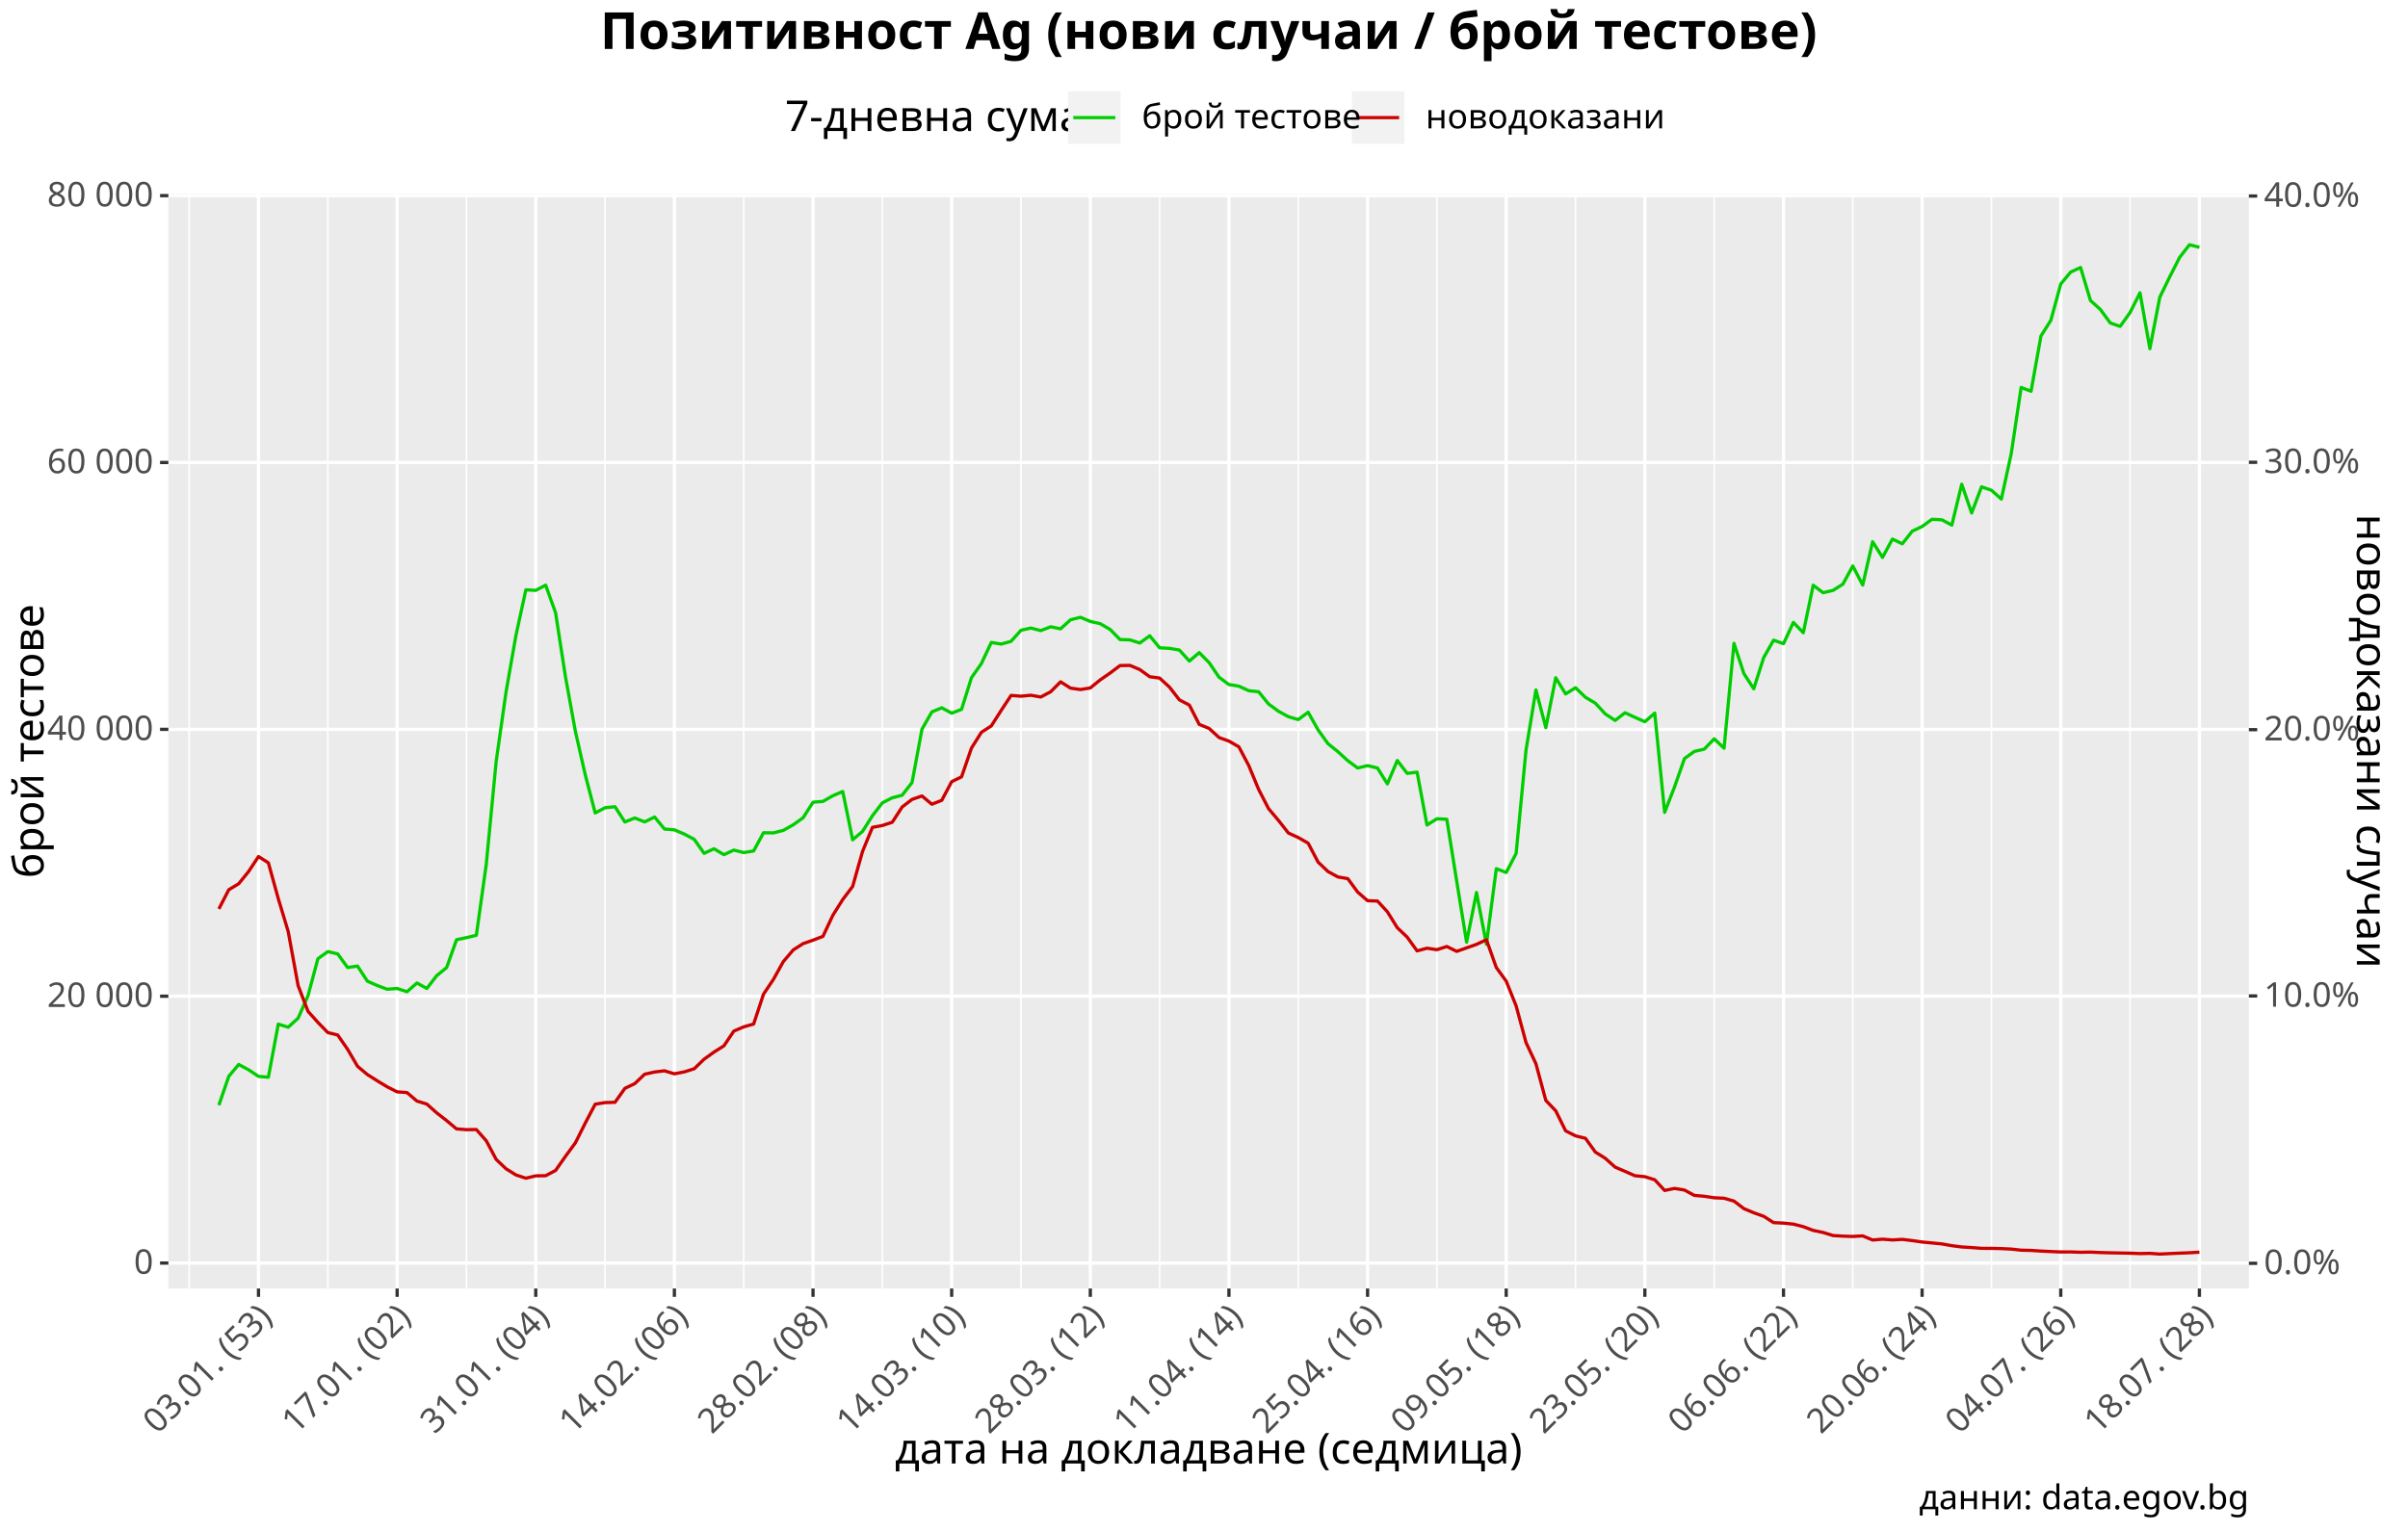
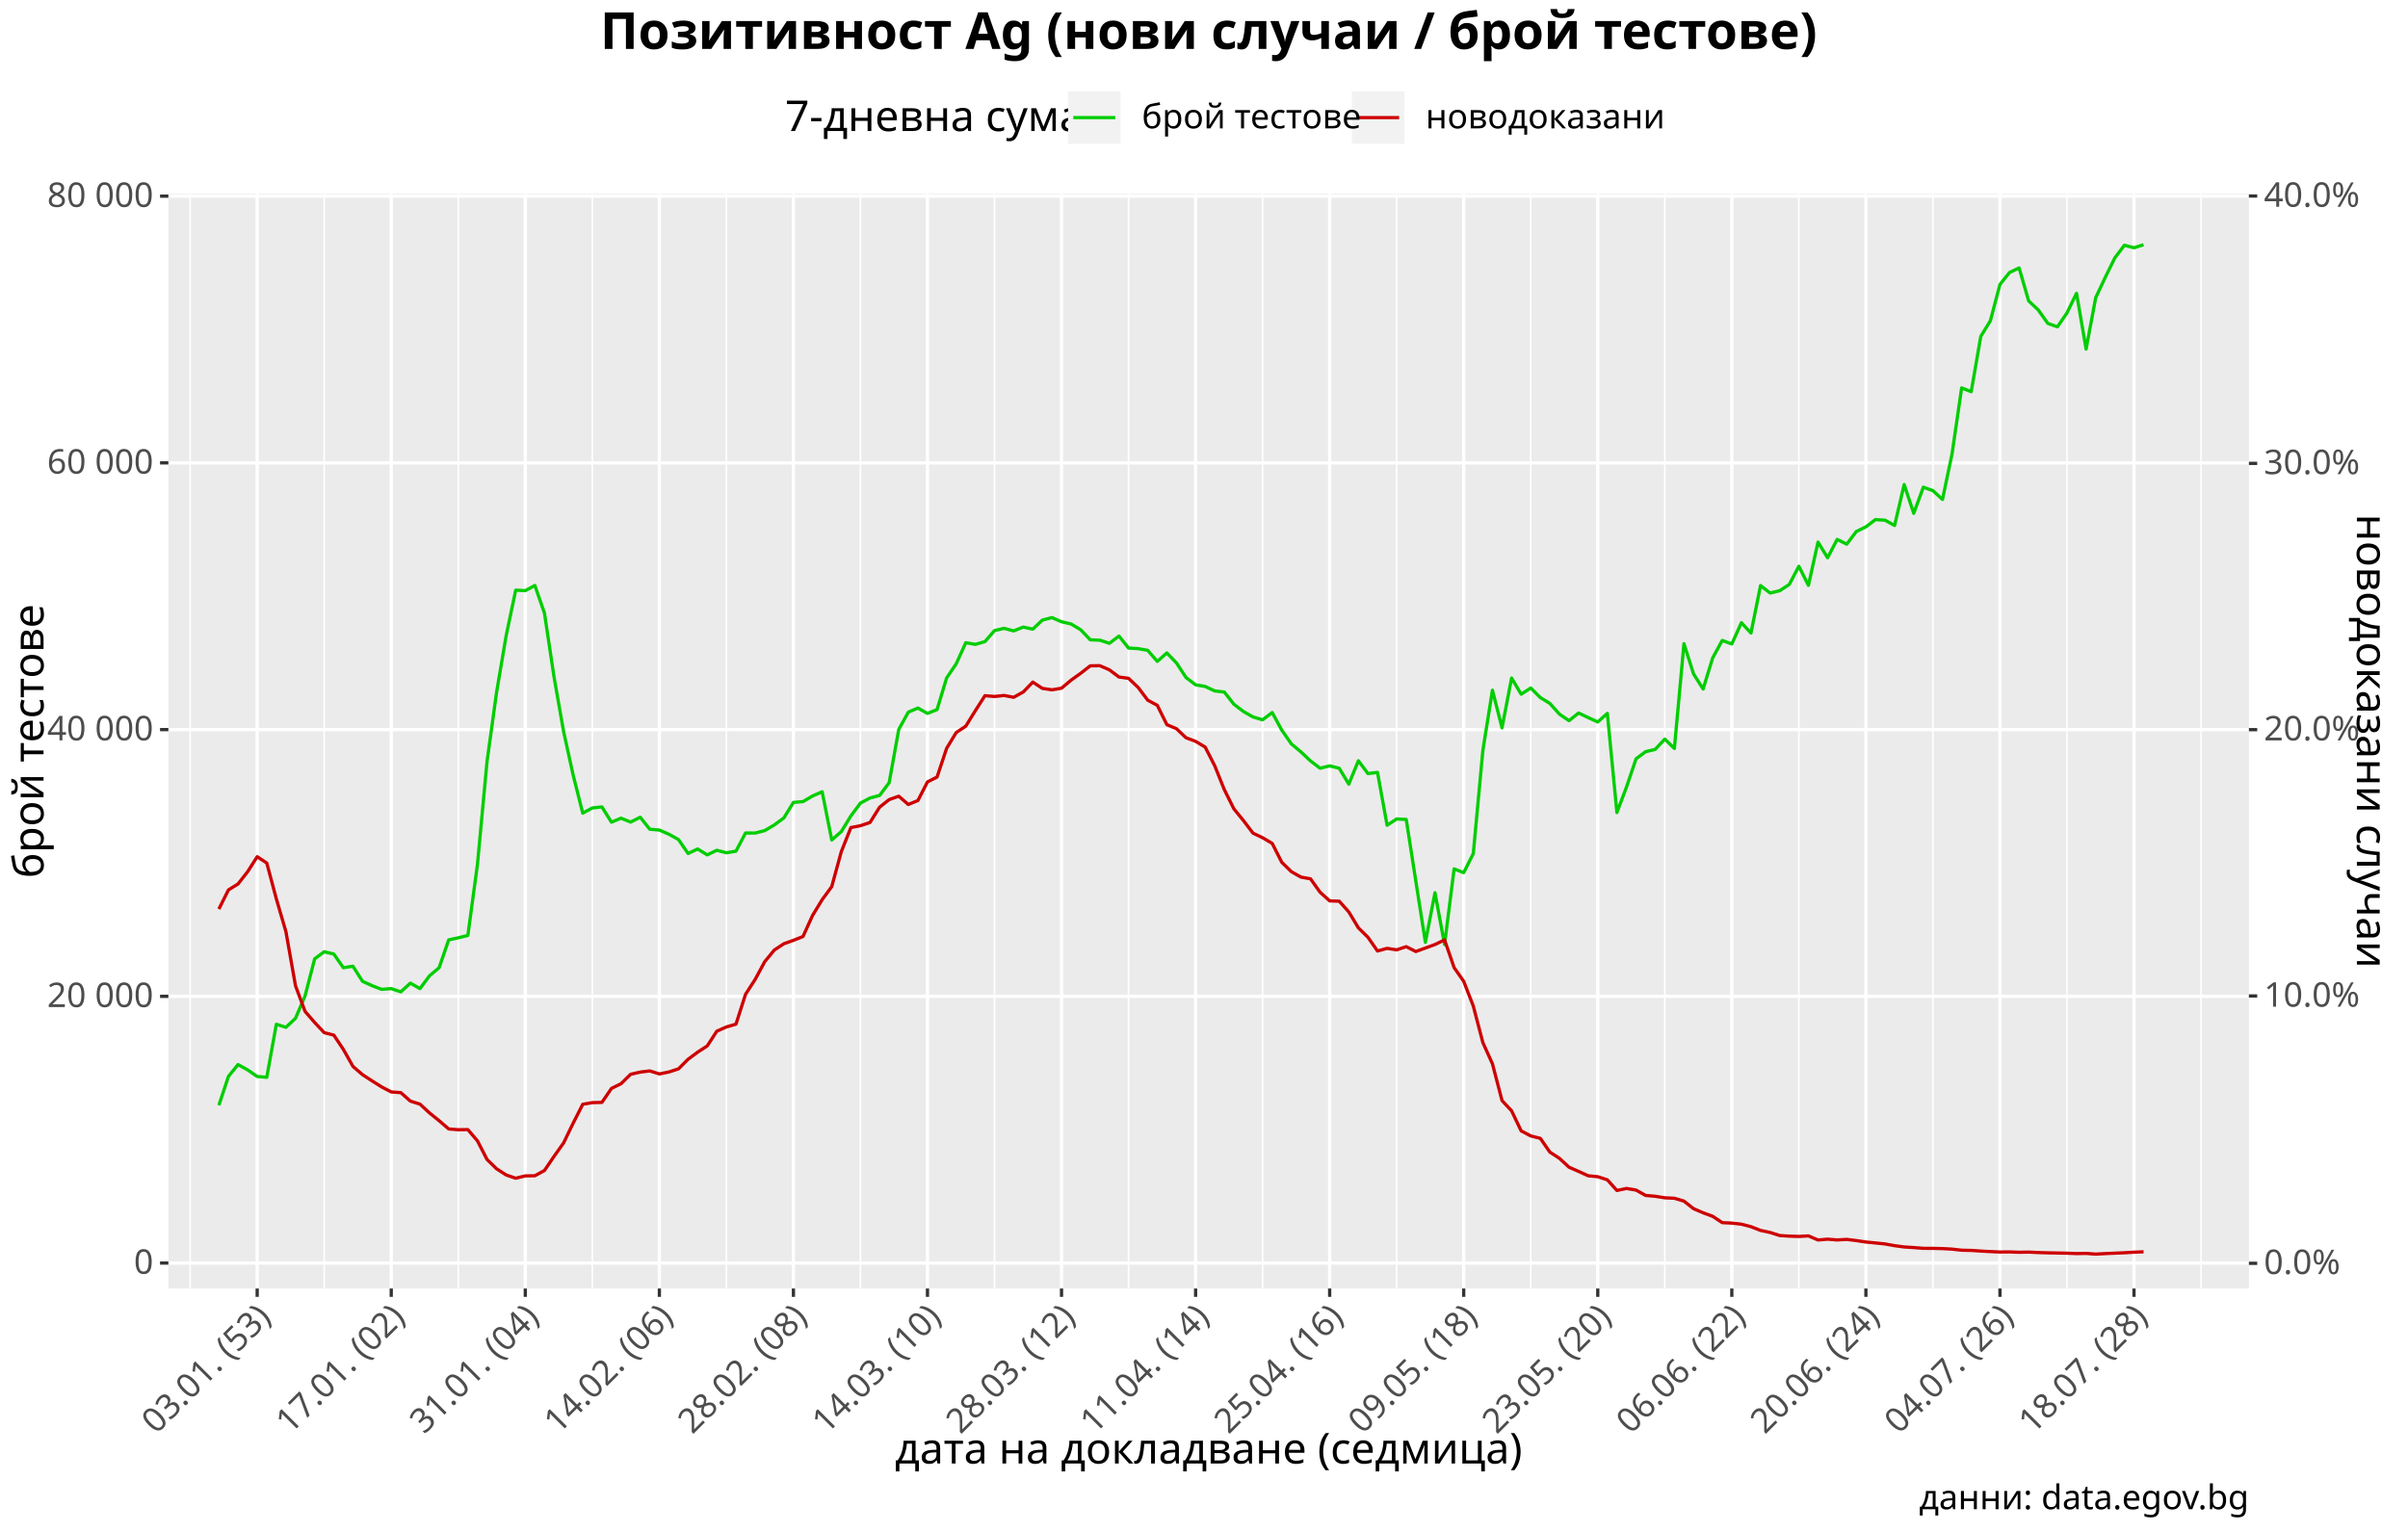
<svg xmlns="http://www.w3.org/2000/svg" class="svglite" viewBox="0 0 792.00 504.00">
  <defs>
    <style type="text/css">
    .svglite line, .svglite polyline, .svglite polygon, .svglite path, .svglite rect, .svglite circle {
      fill: none;
      stroke: #000000;
      stroke-linecap: round;
      stroke-linejoin: round;
      stroke-miterlimit: 10.00;
    }
  </style>
  </defs>
  <rect width="100%" height="100%" style="stroke: none; fill: #FFFFFF;" />
  <defs>
    <clipPath id="cpMC4wMHw3OTIuMDB8MC4wMHw1MDQuMDA=">
      <rect x="0.00" y="0.00" width="792.00" height="504.00" />
    </clipPath>
  </defs>
  <g clip-path="url(#cpMC4wMHw3OTIuMDB8MC4wMHw1MDQuMDA=)">
    <rect x="-0" y="-0" width="792.00" height="504.00" style="stroke-width: 1.07; stroke: #FFFFFF; fill: #FFFFFF;" />
  </g>
  <defs>
    <clipPath id="cpNTUuMzh8NzM5LjY3fDYzLjc3fDQyMy45Mg==">
      <rect x="55.38" y="63.77" width="684.30" height="360.15" />
    </clipPath>
  </defs>
  <g clip-path="url(#cpNTUuMzh8NzM5LjY3fDYzLjc3fDQyMy45Mg==)">
    <rect x="55.38" y="63.77" width="684.30" height="360.15" style="stroke-width: 1.07; stroke: none; fill: #EBEBEB;" />
-     <polyline points="62.22,423.92 62.22,63.77 " style="stroke-width: 0.53; stroke: #FFFFFF; stroke-linecap: butt;" />
-     <polyline points="107.82,423.92 107.82,63.77 " style="stroke-width: 0.53; stroke: #FFFFFF; stroke-linecap: butt;" />
-     <polyline points="153.41,423.92 153.41,63.77 " style="stroke-width: 0.53; stroke: #FFFFFF; stroke-linecap: butt;" />
-     <polyline points="199.01,423.92 199.01,63.77 " style="stroke-width: 0.53; stroke: #FFFFFF; stroke-linecap: butt;" />
-     <polyline points="244.61,423.92 244.61,63.77 " style="stroke-width: 0.53; stroke: #FFFFFF; stroke-linecap: butt;" />
-     <polyline points="290.21,423.92 290.21,63.77 " style="stroke-width: 0.53; stroke: #FFFFFF; stroke-linecap: butt;" />
-     <polyline points="335.81,423.92 335.81,63.77 " style="stroke-width: 0.53; stroke: #FFFFFF; stroke-linecap: butt;" />
-     <polyline points="381.40,423.92 381.40,63.77 " style="stroke-width: 0.53; stroke: #FFFFFF; stroke-linecap: butt;" />
-     <polyline points="427.00,423.92 427.00,63.77 " style="stroke-width: 0.53; stroke: #FFFFFF; stroke-linecap: butt;" />
-     <polyline points="472.60,423.92 472.60,63.77 " style="stroke-width: 0.53; stroke: #FFFFFF; stroke-linecap: butt;" />
-     <polyline points="518.20,423.92 518.20,63.77 " style="stroke-width: 0.53; stroke: #FFFFFF; stroke-linecap: butt;" />
-     <polyline points="563.80,423.92 563.80,63.77 " style="stroke-width: 0.53; stroke: #FFFFFF; stroke-linecap: butt;" />
-     <polyline points="609.39,423.92 609.39,63.77 " style="stroke-width: 0.53; stroke: #FFFFFF; stroke-linecap: butt;" />
-     <polyline points="654.99,423.92 654.99,63.77 " style="stroke-width: 0.53; stroke: #FFFFFF; stroke-linecap: butt;" />
-     <polyline points="700.59,423.92 700.59,63.77 " style="stroke-width: 0.53; stroke: #FFFFFF; stroke-linecap: butt;" />
+     <polyline points="62.54,423.92 62.54,63.77 " style="stroke-width: 0.53; stroke: #FFFFFF; stroke-linecap: butt;" />
+     <polyline points="106.64,423.92 106.64,63.77 " style="stroke-width: 0.53; stroke: #FFFFFF; stroke-linecap: butt;" />
+     <polyline points="150.73,423.92 150.73,63.77 " style="stroke-width: 0.53; stroke: #FFFFFF; stroke-linecap: butt;" />
+     <polyline points="194.82,423.92 194.82,63.77 " style="stroke-width: 0.53; stroke: #FFFFFF; stroke-linecap: butt;" />
+     <polyline points="238.91,423.92 238.91,63.77 " style="stroke-width: 0.53; stroke: #FFFFFF; stroke-linecap: butt;" />
+     <polyline points="283.00,423.92 283.00,63.77 " style="stroke-width: 0.53; stroke: #FFFFFF; stroke-linecap: butt;" />
+     <polyline points="327.10,423.92 327.10,63.77 " style="stroke-width: 0.53; stroke: #FFFFFF; stroke-linecap: butt;" />
+     <polyline points="371.19,423.92 371.19,63.77 " style="stroke-width: 0.53; stroke: #FFFFFF; stroke-linecap: butt;" />
+     <polyline points="415.28,423.92 415.28,63.77 " style="stroke-width: 0.53; stroke: #FFFFFF; stroke-linecap: butt;" />
+     <polyline points="459.37,423.92 459.37,63.77 " style="stroke-width: 0.53; stroke: #FFFFFF; stroke-linecap: butt;" />
+     <polyline points="503.47,423.92 503.47,63.77 " style="stroke-width: 0.53; stroke: #FFFFFF; stroke-linecap: butt;" />
+     <polyline points="547.56,423.92 547.56,63.77 " style="stroke-width: 0.53; stroke: #FFFFFF; stroke-linecap: butt;" />
+     <polyline points="591.65,423.92 591.65,63.77 " style="stroke-width: 0.53; stroke: #FFFFFF; stroke-linecap: butt;" />
+     <polyline points="635.74,423.92 635.74,63.77 " style="stroke-width: 0.53; stroke: #FFFFFF; stroke-linecap: butt;" />
+     <polyline points="679.83,423.92 679.83,63.77 " style="stroke-width: 0.53; stroke: #FFFFFF; stroke-linecap: butt;" />
+     <polyline points="723.93,423.92 723.93,63.77 " style="stroke-width: 0.53; stroke: #FFFFFF; stroke-linecap: butt;" />
    <polyline points="55.38,415.54 739.67,415.54 " style="stroke-width: 1.07; stroke: #FFFFFF; stroke-linecap: butt;" />
-     <polyline points="55.38,327.75 739.67,327.75 " style="stroke-width: 1.07; stroke: #FFFFFF; stroke-linecap: butt;" />
-     <polyline points="55.38,239.95 739.67,239.95 " style="stroke-width: 1.07; stroke: #FFFFFF; stroke-linecap: butt;" />
-     <polyline points="55.38,152.16 739.67,152.16 " style="stroke-width: 1.07; stroke: #FFFFFF; stroke-linecap: butt;" />
-     <polyline points="55.38,64.36 739.67,64.36 " style="stroke-width: 1.07; stroke: #FFFFFF; stroke-linecap: butt;" />
-     <polyline points="85.02,423.92 85.02,63.77 " style="stroke-width: 1.07; stroke: #FFFFFF; stroke-linecap: butt;" />
-     <polyline points="130.62,423.92 130.62,63.77 " style="stroke-width: 1.07; stroke: #FFFFFF; stroke-linecap: butt;" />
-     <polyline points="176.21,423.92 176.21,63.77 " style="stroke-width: 1.07; stroke: #FFFFFF; stroke-linecap: butt;" />
-     <polyline points="221.81,423.92 221.81,63.77 " style="stroke-width: 1.07; stroke: #FFFFFF; stroke-linecap: butt;" />
-     <polyline points="267.41,423.92 267.41,63.77 " style="stroke-width: 1.07; stroke: #FFFFFF; stroke-linecap: butt;" />
-     <polyline points="313.01,423.92 313.01,63.77 " style="stroke-width: 1.07; stroke: #FFFFFF; stroke-linecap: butt;" />
-     <polyline points="358.61,423.92 358.61,63.77 " style="stroke-width: 1.07; stroke: #FFFFFF; stroke-linecap: butt;" />
-     <polyline points="404.20,423.92 404.20,63.77 " style="stroke-width: 1.07; stroke: #FFFFFF; stroke-linecap: butt;" />
-     <polyline points="449.80,423.92 449.80,63.77 " style="stroke-width: 1.07; stroke: #FFFFFF; stroke-linecap: butt;" />
-     <polyline points="495.40,423.92 495.40,63.77 " style="stroke-width: 1.07; stroke: #FFFFFF; stroke-linecap: butt;" />
-     <polyline points="541.00,423.92 541.00,63.77 " style="stroke-width: 1.07; stroke: #FFFFFF; stroke-linecap: butt;" />
-     <polyline points="586.60,423.92 586.60,63.77 " style="stroke-width: 1.07; stroke: #FFFFFF; stroke-linecap: butt;" />
-     <polyline points="632.19,423.92 632.19,63.77 " style="stroke-width: 1.07; stroke: #FFFFFF; stroke-linecap: butt;" />
-     <polyline points="677.79,423.92 677.79,63.77 " style="stroke-width: 1.07; stroke: #FFFFFF; stroke-linecap: butt;" />
-     <polyline points="723.39,423.92 723.39,63.77 " style="stroke-width: 1.07; stroke: #FFFFFF; stroke-linecap: butt;" />
-     <polyline points="71.99,363.61 75.25,354.10 78.50,350.22 81.76,351.96 85.02,354.13 88.27,354.40 91.53,336.94 94.79,337.95 98.05,334.98 101.30,327.59 104.56,315.42 107.82,313.08 111.07,313.83 114.33,318.32 117.59,317.84 120.84,322.81 124.10,324.25 127.36,325.46 130.62,325.21 133.87,326.28 137.13,323.41 140.39,325.21 143.64,320.98 146.90,318.33 150.16,309.17 153.41,308.49 156.67,307.71 159.93,284.39 163.19,250.53 166.44,227.65 169.70,209.03 172.96,194.05 176.21,194.23 179.47,192.51 182.73,201.59 185.98,222.62 189.24,240.59 192.50,254.94 195.76,267.46 199.01,265.75 202.27,265.41 205.53,270.44 208.78,269.11 212.04,270.40 215.30,268.80 218.55,272.75 221.81,273.02 225.07,274.41 228.33,276.14 231.58,280.74 234.84,279.24 238.10,281.19 241.35,279.68 244.61,280.49 247.87,279.97 251.12,273.98 254.38,274.02 257.64,273.20 260.90,271.36 264.15,269.03 267.41,263.93 270.67,263.66 273.92,261.80 277.18,260.41 280.44,276.29 283.69,273.53 286.95,268.37 290.21,264.14 293.47,262.47 296.72,261.63 299.98,257.44 303.24,239.90 306.49,234.22 309.75,232.86 313.01,234.64 316.26,233.38 319.52,222.96 322.78,218.31 326.04,211.37 329.29,211.90 332.55,210.99 335.81,207.36 339.06,206.63 342.32,207.47 345.58,206.21 348.83,206.89 352.09,203.91 355.35,203.09 358.61,204.46 361.86,205.19 365.12,207.09 368.38,210.41 371.63,210.52 374.89,211.55 378.15,209.17 381.40,213.12 384.66,213.31 387.92,213.87 391.18,217.50 394.43,214.71 397.69,218.01 400.95,222.82 404.20,225.22 407.46,225.75 410.72,227.24 413.97,227.59 417.23,231.61 420.49,234.00 423.75,235.79 427.00,236.74 430.26,234.33 433.52,240.13 436.77,244.66 440.03,247.29 443.29,250.26 446.54,252.67 449.80,251.89 453.06,252.68 456.32,257.90 459.57,250.21 462.83,254.44 466.09,254.04 469.34,271.44 472.60,269.37 475.86,269.54 479.11,289.86 482.37,309.98 485.63,293.64 488.89,310.69 492.14,285.80 495.40,287.05 498.66,280.77 501.91,246.81 505.17,226.99 508.43,239.38 511.68,222.98 514.94,228.30 518.20,226.26 521.46,229.41 524.71,231.34 527.97,234.87 531.23,237.02 534.48,234.50 537.74,236.00 541.00,237.45 544.25,234.62 547.51,267.26 550.77,258.87 554.03,249.56 557.28,247.22 560.54,246.47 563.80,243.07 567.05,246.16 570.31,211.67 573.57,221.61 576.82,226.60 580.08,216.35 583.34,210.62 586.60,211.78 589.85,204.77 593.11,208.17 596.37,192.54 599.62,195.00 602.88,194.24 606.14,192.18 609.39,186.20 612.65,192.48 615.91,178.23 619.17,183.39 622.42,177.36 625.68,178.91 628.94,174.75 632.19,173.21 635.45,170.84 638.71,171.03 641.96,172.76 645.22,159.31 648.48,168.76 651.74,160.17 654.99,161.29 658.25,164.20 661.51,149.20 664.76,127.48 668.02,128.72 671.28,110.53 674.53,105.39 677.79,93.43 681.05,89.51 684.31,88.01 687.56,98.87 690.82,101.81 694.08,106.26 697.33,107.38 700.59,102.81 703.85,96.33 707.10,114.71 710.36,97.80 713.62,91.10 716.88,84.69 720.13,80.52 723.39,81.36 " style="stroke-width: 1.07; stroke: #00CD00; stroke-linecap: butt;" />
-     <polyline points="71.99,299.03 75.25,292.72 78.50,290.76 81.76,286.74 85.02,281.80 88.27,283.87 91.53,295.66 94.79,306.46 98.05,324.26 101.30,332.72 104.56,336.37 107.82,339.71 111.07,340.52 114.33,345.22 117.59,350.81 120.84,353.53 124.10,355.60 127.36,357.57 130.62,359.22 133.87,359.46 137.13,362.25 140.39,363.24 143.64,366.14 146.90,368.68 150.16,371.41 153.41,371.66 156.67,371.62 159.93,375.31 163.19,381.44 166.44,384.53 169.70,386.56 172.96,387.63 176.21,386.86 179.47,386.81 182.73,385.08 185.98,380.44 189.24,376.00 192.50,369.49 195.76,363.28 199.01,362.75 202.27,362.66 205.53,358.07 208.78,356.51 212.04,353.41 215.30,352.69 218.55,352.30 221.81,353.29 225.07,352.65 228.33,351.62 231.58,348.47 234.84,346.13 238.10,344.08 241.35,339.24 244.61,337.84 247.87,336.91 251.12,327.09 254.38,322.22 257.64,316.36 260.90,312.53 264.15,310.45 267.41,309.32 270.67,308.06 273.92,301.13 277.18,295.95 280.44,291.64 283.69,280.12 286.95,272.20 290.21,271.59 293.47,270.52 296.72,265.50 299.98,263.00 303.24,261.88 306.49,264.59 309.75,263.31 313.01,257.17 316.26,255.58 319.52,246.12 322.78,240.93 326.04,238.83 329.29,233.73 332.55,228.79 335.81,229.05 339.06,228.73 342.32,229.32 345.58,227.58 348.83,224.32 352.09,226.39 355.35,226.86 358.61,226.33 361.86,223.68 365.12,221.43 368.38,218.97 371.63,218.92 374.89,220.29 378.15,222.65 381.40,223.08 384.66,226.08 387.92,230.27 391.18,231.97 394.43,238.32 397.69,239.66 400.95,242.65 404.20,243.83 407.46,245.70 410.72,251.87 413.97,259.71 417.23,266.04 420.49,269.91 423.75,274.06 427.00,275.55 430.26,277.41 433.52,283.63 436.77,286.72 440.03,288.51 443.29,289.07 446.54,293.49 449.80,296.33 453.06,296.44 456.32,299.98 459.57,305.21 462.83,308.32 466.09,312.84 469.34,311.96 472.60,312.45 475.86,311.40 479.11,313.00 482.37,311.85 485.63,310.70 488.89,309.17 492.14,318.32 495.40,322.80 498.66,330.95 501.91,342.98 505.17,349.97 508.43,362.05 511.68,365.45 514.94,372.05 518.20,373.70 521.46,374.50 524.71,379.03 527.97,381.07 531.23,384.00 534.48,385.38 537.74,386.82 541.00,387.13 544.25,388.15 547.51,391.66 550.77,390.99 554.03,391.53 557.28,393.29 560.54,393.57 563.80,394.07 567.05,394.22 570.31,395.16 573.57,397.64 576.82,399.00 580.08,400.16 583.34,402.25 586.60,402.40 589.85,402.74 593.11,403.57 596.37,404.81 599.62,405.48 602.88,406.49 606.14,406.69 609.39,406.79 612.65,406.61 615.91,407.96 619.17,407.69 622.42,407.94 625.68,407.76 628.94,408.15 632.19,408.62 635.45,408.93 638.71,409.25 641.96,409.83 645.22,410.25 648.48,410.45 651.74,410.70 654.99,410.71 658.25,410.79 661.51,410.95 664.76,411.31 668.02,411.39 671.28,411.60 674.53,411.76 677.79,411.90 681.05,411.88 684.31,412.00 687.56,411.94 690.82,412.09 694.08,412.18 697.33,412.24 700.59,412.30 703.85,412.43 707.10,412.36 710.36,412.59 713.62,412.43 716.88,412.29 720.13,412.16 723.39,411.97 " style="stroke-width: 1.07; stroke: #CD0000; stroke-linecap: butt;" />
+     <polyline points="55.38,327.79 739.67,327.79 " style="stroke-width: 1.07; stroke: #FFFFFF; stroke-linecap: butt;" />
+     <polyline points="55.38,240.04 739.67,240.04 " style="stroke-width: 1.07; stroke: #FFFFFF; stroke-linecap: butt;" />
+     <polyline points="55.38,152.28 739.67,152.28 " style="stroke-width: 1.07; stroke: #FFFFFF; stroke-linecap: butt;" />
+     <polyline points="55.38,64.53 739.67,64.53 " style="stroke-width: 1.07; stroke: #FFFFFF; stroke-linecap: butt;" />
+     <polyline points="84.59,423.92 84.59,63.77 " style="stroke-width: 1.07; stroke: #FFFFFF; stroke-linecap: butt;" />
+     <polyline points="128.68,423.92 128.68,63.77 " style="stroke-width: 1.07; stroke: #FFFFFF; stroke-linecap: butt;" />
+     <polyline points="172.77,423.92 172.77,63.77 " style="stroke-width: 1.07; stroke: #FFFFFF; stroke-linecap: butt;" />
+     <polyline points="216.87,423.92 216.87,63.77 " style="stroke-width: 1.07; stroke: #FFFFFF; stroke-linecap: butt;" />
+     <polyline points="260.96,423.92 260.96,63.77 " style="stroke-width: 1.07; stroke: #FFFFFF; stroke-linecap: butt;" />
+     <polyline points="305.05,423.92 305.05,63.77 " style="stroke-width: 1.07; stroke: #FFFFFF; stroke-linecap: butt;" />
+     <polyline points="349.14,423.92 349.14,63.77 " style="stroke-width: 1.07; stroke: #FFFFFF; stroke-linecap: butt;" />
+     <polyline points="393.24,423.92 393.24,63.77 " style="stroke-width: 1.07; stroke: #FFFFFF; stroke-linecap: butt;" />
+     <polyline points="437.33,423.92 437.33,63.77 " style="stroke-width: 1.07; stroke: #FFFFFF; stroke-linecap: butt;" />
+     <polyline points="481.42,423.92 481.42,63.77 " style="stroke-width: 1.07; stroke: #FFFFFF; stroke-linecap: butt;" />
+     <polyline points="525.51,423.92 525.51,63.77 " style="stroke-width: 1.07; stroke: #FFFFFF; stroke-linecap: butt;" />
+     <polyline points="569.60,423.92 569.60,63.77 " style="stroke-width: 1.07; stroke: #FFFFFF; stroke-linecap: butt;" />
+     <polyline points="613.70,423.92 613.70,63.77 " style="stroke-width: 1.07; stroke: #FFFFFF; stroke-linecap: butt;" />
+     <polyline points="657.79,423.92 657.79,63.77 " style="stroke-width: 1.07; stroke: #FFFFFF; stroke-linecap: butt;" />
+     <polyline points="701.88,423.92 701.88,63.77 " style="stroke-width: 1.07; stroke: #FFFFFF; stroke-linecap: butt;" />
+     <polyline points="71.99,363.64 75.14,354.13 78.29,350.25 81.44,351.99 84.59,354.16 87.74,354.43 90.89,336.98 94.04,337.99 97.19,335.02 100.34,327.64 103.49,315.46 106.64,313.13 109.79,313.88 112.93,318.37 116.08,317.89 119.23,322.85 122.38,324.29 125.53,325.50 128.68,325.25 131.83,326.32 134.98,323.45 138.13,325.25 141.28,321.03 144.43,318.37 147.58,309.22 150.73,308.54 153.88,307.76 157.03,284.45 160.18,250.61 163.33,227.74 166.48,209.12 169.62,194.16 172.77,194.33 175.92,192.62 179.07,201.69 182.22,222.71 185.37,240.67 188.52,255.02 191.67,267.53 194.82,265.82 197.97,265.48 201.12,270.50 204.27,269.18 207.42,270.46 210.57,268.87 213.72,272.82 216.87,273.09 220.02,274.47 223.17,276.21 226.31,280.80 229.46,279.31 232.61,281.26 235.76,279.74 238.91,280.56 242.06,280.04 245.21,274.05 248.36,274.08 251.51,273.27 254.66,271.42 257.81,269.10 260.96,264.00 264.11,263.73 267.26,261.88 270.41,260.49 273.56,276.35 276.71,273.60 279.86,268.44 283.00,264.22 286.15,262.54 289.30,261.70 292.45,257.51 295.60,239.99 298.75,234.30 301.90,232.95 305.05,234.72 308.20,233.46 311.35,223.05 314.50,218.40 317.65,211.46 320.80,212.00 323.95,211.09 327.10,207.46 330.25,206.72 333.40,207.57 336.55,206.31 339.69,206.99 342.84,204.01 345.99,203.19 349.14,204.56 352.29,205.29 355.44,207.19 358.59,210.50 361.74,210.62 364.89,211.64 368.04,209.27 371.19,213.21 374.34,213.40 377.49,213.96 380.64,217.60 383.79,214.81 386.94,218.10 390.09,222.91 393.24,225.31 396.38,225.84 399.53,227.32 402.68,227.68 405.83,231.70 408.98,234.09 412.13,235.88 415.28,236.82 418.43,234.42 421.58,240.21 424.73,244.74 427.88,247.37 431.03,250.34 434.18,252.75 437.33,251.97 440.48,252.76 443.63,257.98 446.78,250.29 449.93,254.51 453.07,254.12 456.22,271.51 459.37,269.44 462.52,269.61 465.67,289.91 468.82,310.03 471.97,293.70 475.12,310.74 478.27,285.86 481.42,287.11 484.57,280.84 487.72,246.89 490.87,227.08 494.02,239.46 497.17,223.07 500.32,228.39 503.47,226.35 506.62,229.50 509.76,231.43 512.91,234.96 516.06,237.10 519.21,234.58 522.36,236.08 525.51,237.53 528.66,234.70 531.81,267.33 534.96,258.94 538.11,249.64 541.26,247.30 544.41,246.55 547.56,243.16 550.71,246.24 553.86,211.77 557.01,221.70 560.16,226.69 563.31,216.44 566.45,210.71 569.60,211.87 572.75,204.87 575.90,208.27 579.05,192.65 582.20,195.10 585.35,194.35 588.50,192.29 591.65,186.30 594.80,192.58 597.95,178.35 601.10,183.50 604.25,177.47 607.40,179.03 610.55,174.87 613.70,173.33 616.85,170.95 620.00,171.15 623.14,172.88 626.29,159.43 629.44,168.88 632.59,160.29 635.74,161.41 638.89,164.32 642.04,149.32 645.19,127.62 648.34,128.86 651.49,110.67 654.64,105.54 657.79,93.58 660.94,89.66 664.09,88.16 667.24,99.02 670.39,101.96 673.54,106.40 676.69,107.53 679.83,102.96 682.98,96.49 686.13,114.86 689.28,97.95 692.43,91.26 695.58,84.84 698.73,80.68 701.88,81.52 705.03,80.52 " style="stroke-width: 1.07; stroke: #00CD00; stroke-linecap: butt;" />
+     <polyline points="71.99,299.08 75.14,292.78 78.29,290.82 81.44,286.80 84.59,281.86 87.74,283.93 90.89,295.72 94.04,306.51 97.19,324.31 100.34,332.76 103.49,336.40 106.64,339.75 109.79,340.55 112.93,345.25 116.08,350.84 119.23,353.56 122.38,355.62 125.53,357.60 128.68,359.25 131.83,359.48 134.98,362.27 138.13,363.26 141.28,366.17 144.43,368.71 147.58,371.43 150.73,371.68 153.88,371.64 157.03,375.33 160.18,381.46 163.33,384.54 166.48,386.57 169.62,387.64 172.77,386.87 175.92,386.82 179.07,385.10 182.22,380.46 185.37,376.02 188.52,369.51 191.67,363.31 194.82,362.77 197.97,362.69 201.12,358.09 204.27,356.54 207.42,353.44 210.57,352.72 213.72,352.33 216.87,353.32 220.02,352.68 223.17,351.65 226.31,348.50 229.46,346.16 232.61,344.12 235.76,339.27 238.91,337.87 242.06,336.95 245.21,327.13 248.36,322.26 251.51,316.41 254.66,312.58 257.81,310.50 260.96,309.37 264.11,308.11 267.26,301.18 270.41,296.00 273.56,291.70 276.71,280.19 279.86,272.27 283.00,271.66 286.15,270.59 289.30,265.57 292.45,263.07 295.60,261.95 298.75,264.67 301.90,263.38 305.05,257.25 308.20,255.65 311.35,246.20 314.50,241.01 317.65,238.91 320.80,233.81 323.95,228.88 327.10,229.14 330.25,228.81 333.40,229.41 336.55,227.67 339.69,224.41 342.84,226.48 345.99,226.95 349.14,226.42 352.29,223.77 355.44,221.52 358.59,219.06 361.74,219.01 364.89,220.38 368.04,222.74 371.19,223.17 374.34,226.17 377.49,230.36 380.64,232.06 383.79,238.41 386.94,239.74 390.09,242.73 393.24,243.91 396.38,245.78 399.53,251.95 402.68,259.78 405.83,266.11 408.98,269.98 412.13,274.12 415.28,275.62 418.43,277.47 421.58,283.69 424.73,286.78 427.88,288.57 431.03,289.13 434.18,293.55 437.33,296.39 440.48,296.50 443.63,300.03 446.78,305.27 449.93,308.37 453.07,312.88 456.22,312.01 459.37,312.50 462.52,311.45 465.67,313.05 468.82,311.90 471.97,310.75 475.12,309.22 478.27,318.36 481.42,322.85 484.57,330.99 487.72,343.01 490.87,350.00 494.02,362.08 497.17,365.47 500.32,372.07 503.47,373.72 506.62,374.52 509.76,379.05 512.91,381.09 516.06,384.02 519.21,385.39 522.36,386.83 525.51,387.14 528.66,388.16 531.81,391.67 534.96,391.00 538.11,391.54 541.26,393.30 544.41,393.58 547.56,394.08 550.71,394.23 553.86,395.17 557.01,397.65 560.16,399.01 563.31,400.17 566.45,402.25 569.60,402.40 572.75,402.75 575.90,403.58 579.05,404.81 582.20,405.48 585.35,406.49 588.50,406.69 591.65,406.79 594.80,406.61 597.95,407.96 601.10,407.69 604.25,407.94 607.40,407.76 610.55,408.15 613.70,408.63 616.85,408.93 620.00,409.26 623.14,409.83 626.29,410.25 629.44,410.45 632.59,410.70 635.74,410.71 638.89,410.79 642.04,410.96 645.19,411.32 648.34,411.39 651.49,411.60 654.64,411.77 657.79,411.91 660.94,411.88 664.09,412.00 667.24,411.94 670.39,412.09 673.54,412.18 676.69,412.24 679.83,412.30 682.98,412.43 686.13,412.37 689.28,412.60 692.43,412.43 695.58,412.29 698.73,412.16 701.88,411.97 705.03,411.84 " style="stroke-width: 1.07; stroke: #CD0000; stroke-linecap: butt;" />
  </g>
  <g clip-path="url(#cpMC4wMHw3OTIuMDB8MC4wMHw1MDQuMDA=)">
    <text x="50.45" y="419.08" text-anchor="end" style="font-size: 11.20px; fill: #4D4D4D; font-family: Calibri;" textLength="5.67px" lengthAdjust="spacingAndGlyphs">0</text>
-     <text x="50.45" y="331.28" text-anchor="end" style="font-size: 11.20px; fill: #4D4D4D; font-family: Calibri;" textLength="30.90px" lengthAdjust="spacingAndGlyphs">20 000</text>
-     <text x="50.45" y="243.49" text-anchor="end" style="font-size: 11.20px; fill: #4D4D4D; font-family: Calibri;" textLength="30.90px" lengthAdjust="spacingAndGlyphs">40 000</text>
-     <text x="50.45" y="155.69" text-anchor="end" style="font-size: 11.20px; fill: #4D4D4D; font-family: Calibri;" textLength="30.90px" lengthAdjust="spacingAndGlyphs">60 000</text>
-     <text x="50.45" y="67.90" text-anchor="end" style="font-size: 11.20px; fill: #4D4D4D; font-family: Calibri;" textLength="30.90px" lengthAdjust="spacingAndGlyphs">80 000</text>
+     <text x="50.45" y="331.32" text-anchor="end" style="font-size: 11.20px; fill: #4D4D4D; font-family: Calibri;" textLength="30.90px" lengthAdjust="spacingAndGlyphs">20 000</text>
+     <text x="50.45" y="243.57" text-anchor="end" style="font-size: 11.20px; fill: #4D4D4D; font-family: Calibri;" textLength="30.90px" lengthAdjust="spacingAndGlyphs">40 000</text>
+     <text x="50.45" y="155.82" text-anchor="end" style="font-size: 11.20px; fill: #4D4D4D; font-family: Calibri;" textLength="30.90px" lengthAdjust="spacingAndGlyphs">60 000</text>
+     <text x="50.45" y="68.07" text-anchor="end" style="font-size: 11.20px; fill: #4D4D4D; font-family: Calibri;" textLength="30.90px" lengthAdjust="spacingAndGlyphs">80 000</text>
    <polyline points="52.64,415.54 55.38,415.54 " style="stroke-width: 1.07; stroke: #333333; stroke-linecap: butt;" />
-     <polyline points="52.64,327.75 55.38,327.75 " style="stroke-width: 1.07; stroke: #333333; stroke-linecap: butt;" />
-     <polyline points="52.64,239.95 55.38,239.95 " style="stroke-width: 1.07; stroke: #333333; stroke-linecap: butt;" />
-     <polyline points="52.64,152.16 55.38,152.16 " style="stroke-width: 1.07; stroke: #333333; stroke-linecap: butt;" />
-     <polyline points="52.64,64.36 55.38,64.36 " style="stroke-width: 1.07; stroke: #333333; stroke-linecap: butt;" />
+     <polyline points="52.64,327.79 55.38,327.79 " style="stroke-width: 1.07; stroke: #333333; stroke-linecap: butt;" />
+     <polyline points="52.64,240.04 55.38,240.04 " style="stroke-width: 1.07; stroke: #333333; stroke-linecap: butt;" />
+     <polyline points="52.64,152.28 55.38,152.28 " style="stroke-width: 1.07; stroke: #333333; stroke-linecap: butt;" />
+     <polyline points="52.64,64.53 55.38,64.53 " style="stroke-width: 1.07; stroke: #333333; stroke-linecap: butt;" />
    <polyline points="739.67,415.63 742.41,415.63 " style="stroke-width: 1.07; stroke: #333333; stroke-linecap: butt;" />
    <polyline points="739.67,327.66 742.41,327.66 " style="stroke-width: 1.07; stroke: #333333; stroke-linecap: butt;" />
    <polyline points="739.67,240.06 742.41,240.06 " style="stroke-width: 1.07; stroke: #333333; stroke-linecap: butt;" />
-     <polyline points="739.67,152.10 742.41,152.10 " style="stroke-width: 1.07; stroke: #333333; stroke-linecap: butt;" />
+     <polyline points="739.67,152.46 742.41,152.46 " style="stroke-width: 1.07; stroke: #333333; stroke-linecap: butt;" />
    <polyline points="739.67,64.49 742.41,64.49 " style="stroke-width: 1.07; stroke: #333333; stroke-linecap: butt;" />
    <text x="744.61" y="419.16" style="font-size: 11.20px; fill: #4D4D4D; font-family: Calibri;" textLength="22.17px" lengthAdjust="spacingAndGlyphs">0.0%</text>
    <text x="744.61" y="331.20" style="font-size: 11.20px; fill: #4D4D4D; font-family: Calibri;" textLength="27.84px" lengthAdjust="spacingAndGlyphs">10.0%</text>
    <text x="744.61" y="243.59" style="font-size: 11.20px; fill: #4D4D4D; font-family: Calibri;" textLength="27.84px" lengthAdjust="spacingAndGlyphs">20.0%</text>
-     <text x="744.61" y="155.63" style="font-size: 11.20px; fill: #4D4D4D; font-family: Calibri;" textLength="27.84px" lengthAdjust="spacingAndGlyphs">30.0%</text>
+     <text x="744.61" y="155.99" style="font-size: 11.20px; fill: #4D4D4D; font-family: Calibri;" textLength="27.84px" lengthAdjust="spacingAndGlyphs">30.0%</text>
    <text x="744.61" y="68.03" style="font-size: 11.20px; fill: #4D4D4D; font-family: Calibri;" textLength="27.84px" lengthAdjust="spacingAndGlyphs">40.0%</text>
-     <polyline points="85.02,426.66 85.02,423.92 " style="stroke-width: 1.07; stroke: #333333; stroke-linecap: butt;" />
-     <polyline points="130.62,426.66 130.62,423.92 " style="stroke-width: 1.07; stroke: #333333; stroke-linecap: butt;" />
-     <polyline points="176.21,426.66 176.21,423.92 " style="stroke-width: 1.07; stroke: #333333; stroke-linecap: butt;" />
-     <polyline points="221.81,426.66 221.81,423.92 " style="stroke-width: 1.07; stroke: #333333; stroke-linecap: butt;" />
-     <polyline points="267.41,426.66 267.41,423.92 " style="stroke-width: 1.07; stroke: #333333; stroke-linecap: butt;" />
-     <polyline points="313.01,426.66 313.01,423.92 " style="stroke-width: 1.07; stroke: #333333; stroke-linecap: butt;" />
-     <polyline points="358.61,426.66 358.61,423.92 " style="stroke-width: 1.07; stroke: #333333; stroke-linecap: butt;" />
-     <polyline points="404.20,426.66 404.20,423.92 " style="stroke-width: 1.07; stroke: #333333; stroke-linecap: butt;" />
-     <polyline points="449.80,426.66 449.80,423.92 " style="stroke-width: 1.07; stroke: #333333; stroke-linecap: butt;" />
-     <polyline points="495.40,426.66 495.40,423.92 " style="stroke-width: 1.07; stroke: #333333; stroke-linecap: butt;" />
-     <polyline points="541.00,426.66 541.00,423.92 " style="stroke-width: 1.07; stroke: #333333; stroke-linecap: butt;" />
-     <polyline points="586.60,426.66 586.60,423.92 " style="stroke-width: 1.07; stroke: #333333; stroke-linecap: butt;" />
-     <polyline points="632.19,426.66 632.19,423.92 " style="stroke-width: 1.07; stroke: #333333; stroke-linecap: butt;" />
-     <polyline points="677.79,426.66 677.79,423.92 " style="stroke-width: 1.07; stroke: #333333; stroke-linecap: butt;" />
-     <polyline points="723.39,426.66 723.39,423.92 " style="stroke-width: 1.07; stroke: #333333; stroke-linecap: butt;" />
-     <text transform="translate(90.02,433.85) rotate(-45)" text-anchor="end" style="font-size: 11.20px; fill: #4D4D4D; font-family: Calibri;" textLength="49.00px" lengthAdjust="spacingAndGlyphs">03.01. (53)</text>
-     <text transform="translate(135.61,433.85) rotate(-45)" text-anchor="end" style="font-size: 11.20px; fill: #4D4D4D; font-family: Calibri;" textLength="49.00px" lengthAdjust="spacingAndGlyphs">17.01. (02)</text>
-     <text transform="translate(181.21,433.85) rotate(-45)" text-anchor="end" style="font-size: 11.20px; fill: #4D4D4D; font-family: Calibri;" textLength="49.00px" lengthAdjust="spacingAndGlyphs">31.01. (04)</text>
-     <text transform="translate(226.81,433.85) rotate(-45)" text-anchor="end" style="font-size: 11.20px; fill: #4D4D4D; font-family: Calibri;" textLength="49.00px" lengthAdjust="spacingAndGlyphs">14.02. (06)</text>
-     <text transform="translate(272.41,433.85) rotate(-45)" text-anchor="end" style="font-size: 11.20px; fill: #4D4D4D; font-family: Calibri;" textLength="49.00px" lengthAdjust="spacingAndGlyphs">28.02. (08)</text>
-     <text transform="translate(318.01,433.85) rotate(-45)" text-anchor="end" style="font-size: 11.20px; fill: #4D4D4D; font-family: Calibri;" textLength="49.00px" lengthAdjust="spacingAndGlyphs">14.03. (10)</text>
-     <text transform="translate(363.60,433.85) rotate(-45)" text-anchor="end" style="font-size: 11.20px; fill: #4D4D4D; font-family: Calibri;" textLength="49.00px" lengthAdjust="spacingAndGlyphs">28.03. (12)</text>
-     <text transform="translate(409.20,433.85) rotate(-45)" text-anchor="end" style="font-size: 11.20px; fill: #4D4D4D; font-family: Calibri;" textLength="49.00px" lengthAdjust="spacingAndGlyphs">11.04. (14)</text>
-     <text transform="translate(454.80,433.85) rotate(-45)" text-anchor="end" style="font-size: 11.20px; fill: #4D4D4D; font-family: Calibri;" textLength="49.00px" lengthAdjust="spacingAndGlyphs">25.04. (16)</text>
-     <text transform="translate(500.40,433.85) rotate(-45)" text-anchor="end" style="font-size: 11.20px; fill: #4D4D4D; font-family: Calibri;" textLength="49.00px" lengthAdjust="spacingAndGlyphs">09.05. (18)</text>
-     <text transform="translate(546.00,433.85) rotate(-45)" text-anchor="end" style="font-size: 11.20px; fill: #4D4D4D; font-family: Calibri;" textLength="49.00px" lengthAdjust="spacingAndGlyphs">23.05. (20)</text>
-     <text transform="translate(591.59,433.85) rotate(-45)" text-anchor="end" style="font-size: 11.20px; fill: #4D4D4D; font-family: Calibri;" textLength="49.00px" lengthAdjust="spacingAndGlyphs">06.06. (22)</text>
-     <text transform="translate(637.19,433.85) rotate(-45)" text-anchor="end" style="font-size: 11.20px; fill: #4D4D4D; font-family: Calibri;" textLength="49.00px" lengthAdjust="spacingAndGlyphs">20.06. (24)</text>
-     <text transform="translate(682.79,433.85) rotate(-45)" text-anchor="end" style="font-size: 11.20px; fill: #4D4D4D; font-family: Calibri;" textLength="49.00px" lengthAdjust="spacingAndGlyphs">04.07. (26)</text>
-     <text transform="translate(728.39,433.85) rotate(-45)" text-anchor="end" style="font-size: 11.20px; fill: #4D4D4D; font-family: Calibri;" textLength="49.00px" lengthAdjust="spacingAndGlyphs">18.07. (28)</text>
+     <polyline points="84.59,426.66 84.59,423.92 " style="stroke-width: 1.07; stroke: #333333; stroke-linecap: butt;" />
+     <polyline points="128.68,426.66 128.68,423.92 " style="stroke-width: 1.07; stroke: #333333; stroke-linecap: butt;" />
+     <polyline points="172.77,426.66 172.77,423.92 " style="stroke-width: 1.07; stroke: #333333; stroke-linecap: butt;" />
+     <polyline points="216.87,426.66 216.87,423.92 " style="stroke-width: 1.07; stroke: #333333; stroke-linecap: butt;" />
+     <polyline points="260.96,426.66 260.96,423.92 " style="stroke-width: 1.07; stroke: #333333; stroke-linecap: butt;" />
+     <polyline points="305.05,426.66 305.05,423.92 " style="stroke-width: 1.07; stroke: #333333; stroke-linecap: butt;" />
+     <polyline points="349.14,426.66 349.14,423.92 " style="stroke-width: 1.07; stroke: #333333; stroke-linecap: butt;" />
+     <polyline points="393.24,426.66 393.24,423.92 " style="stroke-width: 1.07; stroke: #333333; stroke-linecap: butt;" />
+     <polyline points="437.33,426.66 437.33,423.92 " style="stroke-width: 1.07; stroke: #333333; stroke-linecap: butt;" />
+     <polyline points="481.42,426.66 481.42,423.92 " style="stroke-width: 1.07; stroke: #333333; stroke-linecap: butt;" />
+     <polyline points="525.51,426.66 525.51,423.92 " style="stroke-width: 1.07; stroke: #333333; stroke-linecap: butt;" />
+     <polyline points="569.60,426.66 569.60,423.92 " style="stroke-width: 1.07; stroke: #333333; stroke-linecap: butt;" />
+     <polyline points="613.70,426.66 613.70,423.92 " style="stroke-width: 1.07; stroke: #333333; stroke-linecap: butt;" />
+     <polyline points="657.79,426.66 657.79,423.92 " style="stroke-width: 1.07; stroke: #333333; stroke-linecap: butt;" />
+     <polyline points="701.88,426.66 701.88,423.92 " style="stroke-width: 1.07; stroke: #333333; stroke-linecap: butt;" />
+     <text transform="translate(89.59,433.85) rotate(-45)" text-anchor="end" style="font-size: 11.20px; fill: #4D4D4D; font-family: Calibri;" textLength="49.00px" lengthAdjust="spacingAndGlyphs">03.01. (53)</text>
+     <text transform="translate(133.68,433.85) rotate(-45)" text-anchor="end" style="font-size: 11.20px; fill: #4D4D4D; font-family: Calibri;" textLength="49.00px" lengthAdjust="spacingAndGlyphs">17.01. (02)</text>
+     <text transform="translate(177.77,433.85) rotate(-45)" text-anchor="end" style="font-size: 11.20px; fill: #4D4D4D; font-family: Calibri;" textLength="49.00px" lengthAdjust="spacingAndGlyphs">31.01. (04)</text>
+     <text transform="translate(221.87,433.85) rotate(-45)" text-anchor="end" style="font-size: 11.20px; fill: #4D4D4D; font-family: Calibri;" textLength="49.00px" lengthAdjust="spacingAndGlyphs">14.02. (06)</text>
+     <text transform="translate(265.96,433.85) rotate(-45)" text-anchor="end" style="font-size: 11.20px; fill: #4D4D4D; font-family: Calibri;" textLength="49.00px" lengthAdjust="spacingAndGlyphs">28.02. (08)</text>
+     <text transform="translate(310.05,433.85) rotate(-45)" text-anchor="end" style="font-size: 11.20px; fill: #4D4D4D; font-family: Calibri;" textLength="49.00px" lengthAdjust="spacingAndGlyphs">14.03. (10)</text>
+     <text transform="translate(354.14,433.85) rotate(-45)" text-anchor="end" style="font-size: 11.20px; fill: #4D4D4D; font-family: Calibri;" textLength="49.00px" lengthAdjust="spacingAndGlyphs">28.03. (12)</text>
+     <text transform="translate(398.23,433.85) rotate(-45)" text-anchor="end" style="font-size: 11.20px; fill: #4D4D4D; font-family: Calibri;" textLength="49.00px" lengthAdjust="spacingAndGlyphs">11.04. (14)</text>
+     <text transform="translate(442.33,433.85) rotate(-45)" text-anchor="end" style="font-size: 11.20px; fill: #4D4D4D; font-family: Calibri;" textLength="49.00px" lengthAdjust="spacingAndGlyphs">25.04. (16)</text>
+     <text transform="translate(486.42,433.85) rotate(-45)" text-anchor="end" style="font-size: 11.20px; fill: #4D4D4D; font-family: Calibri;" textLength="49.00px" lengthAdjust="spacingAndGlyphs">09.05. (18)</text>
+     <text transform="translate(530.51,433.85) rotate(-45)" text-anchor="end" style="font-size: 11.20px; fill: #4D4D4D; font-family: Calibri;" textLength="49.00px" lengthAdjust="spacingAndGlyphs">23.05. (20)</text>
+     <text transform="translate(574.60,433.85) rotate(-45)" text-anchor="end" style="font-size: 11.20px; fill: #4D4D4D; font-family: Calibri;" textLength="49.00px" lengthAdjust="spacingAndGlyphs">06.06. (22)</text>
+     <text transform="translate(618.70,433.85) rotate(-45)" text-anchor="end" style="font-size: 11.20px; fill: #4D4D4D; font-family: Calibri;" textLength="49.00px" lengthAdjust="spacingAndGlyphs">20.06. (24)</text>
+     <text transform="translate(662.79,433.85) rotate(-45)" text-anchor="end" style="font-size: 11.20px; fill: #4D4D4D; font-family: Calibri;" textLength="49.00px" lengthAdjust="spacingAndGlyphs">04.07. (26)</text>
+     <text transform="translate(706.88,433.85) rotate(-45)" text-anchor="end" style="font-size: 11.20px; fill: #4D4D4D; font-family: Calibri;" textLength="49.00px" lengthAdjust="spacingAndGlyphs">18.07. (28)</text>
    <text x="397.53" y="481.49" text-anchor="middle" style="font-size: 14.00px; font-family: Calibri;" textLength="181.99px" lengthAdjust="spacingAndGlyphs">дата на докладване (седмица)</text>
    <text transform="translate(14.32,243.84) rotate(-90)" text-anchor="middle" style="font-size: 14.00px; font-family: Calibri;" textLength="77.69px" lengthAdjust="spacingAndGlyphs">брой тестове</text>
    <text transform="translate(775.19,243.84) rotate(90)" text-anchor="middle" style="font-size: 14.00px; font-family: Calibri;" textLength="128.39px" lengthAdjust="spacingAndGlyphs">новодоказани случаи</text>
    <rect x="252.73" y="24.57" width="289.59" height="28.24" style="stroke-width: 1.07; stroke: none; fill: #FFFFFF;" />
    <text x="258.21" y="43.11" style="font-size: 14.00px; font-family: Calibri;" textLength="86.10px" lengthAdjust="spacingAndGlyphs">7-дневна сума</text>
    <rect x="351.29" y="30.05" width="17.28" height="17.28" style="stroke-width: 1.07; stroke: none; fill: #F2F2F2;" />
    <line x1="353.02" y1="38.69" x2="366.84" y2="38.69" style="stroke-width: 1.07; stroke: #00CD00; stroke-linecap: butt;" />
    <rect x="444.63" y="30.05" width="17.28" height="17.28" style="stroke-width: 1.07; stroke: none; fill: #F2F2F2;" />
    <line x1="446.35" y1="38.69" x2="460.18" y2="38.69" style="stroke-width: 1.07; stroke: #CD0000; stroke-linecap: butt;" />
    <text x="375.54" y="42.23" style="font-size: 11.20px; font-family: Calibri;" textLength="62.11px" lengthAdjust="spacingAndGlyphs">брой тестове</text>
    <text x="468.88" y="42.23" style="font-size: 11.20px; font-family: Calibri;" textLength="67.96px" lengthAdjust="spacingAndGlyphs">новодоказани</text>
    <text x="397.53" y="16.10" text-anchor="middle" style="font-size: 16.80px; font-weight: bold; font-family: Calibri;" textLength="326.91px" lengthAdjust="spacingAndGlyphs">Позитивност Ag (нови случаи / брой тестове)</text>
    <text x="739.67" y="496.53" text-anchor="end" style="font-size: 11.20px; font-family: Calibri;" textLength="94.05px" lengthAdjust="spacingAndGlyphs">данни: data.egov.bg</text>
  </g>
</svg>
